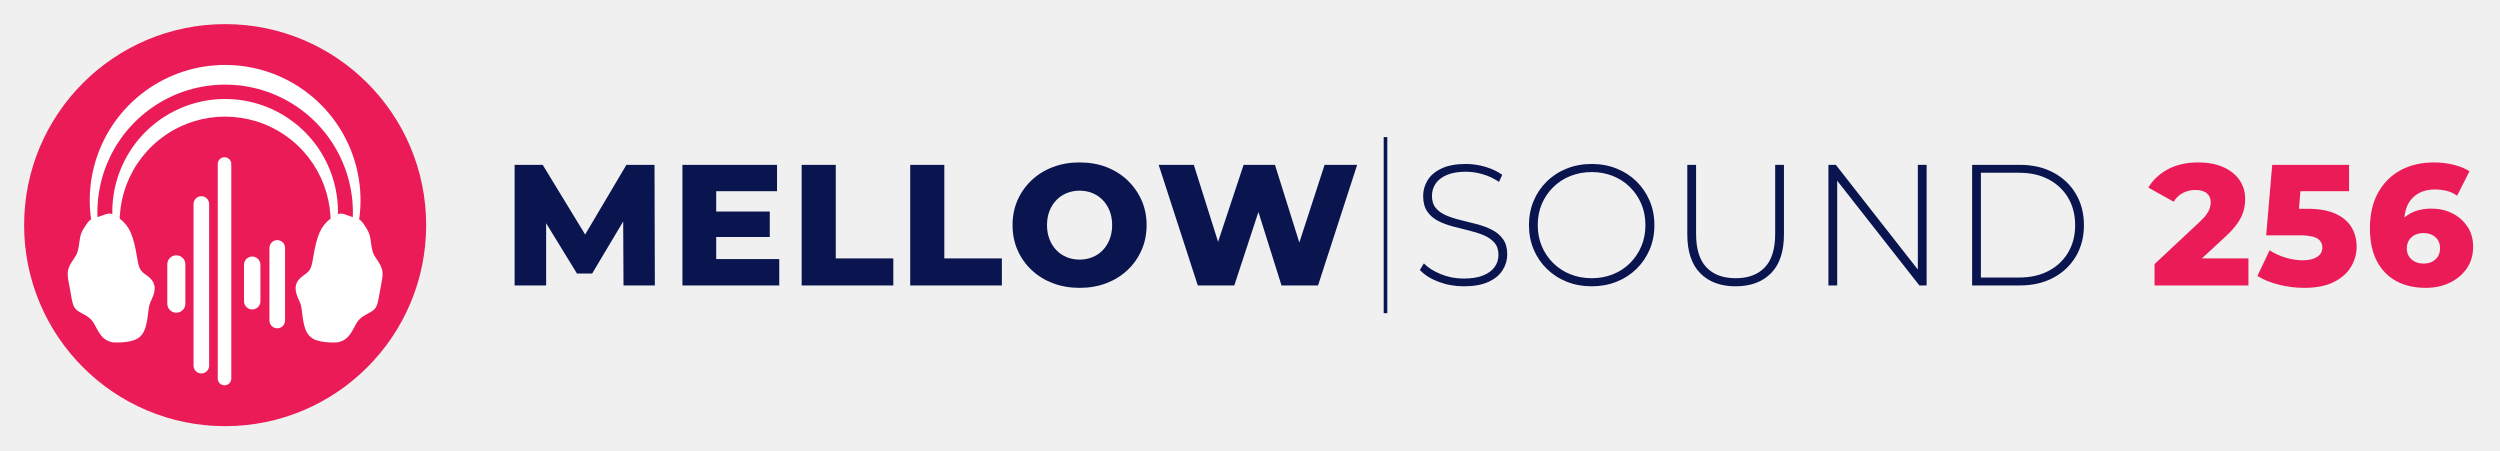
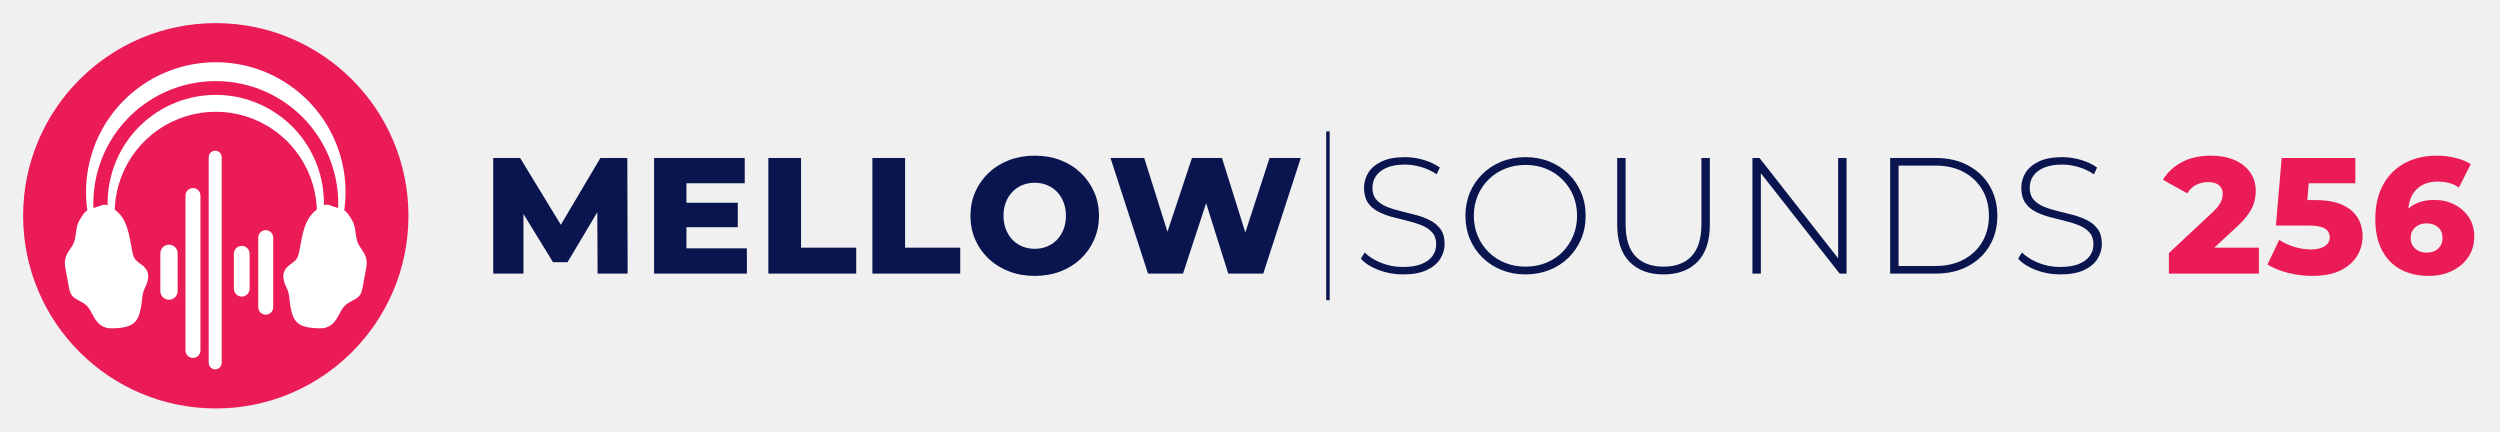
- <svg xmlns="http://www.w3.org/2000/svg" viewBox="-58.8 -123.3 6094.0 1097.6" width="6094" height="1097.6">
+ <svg xmlns="http://www.w3.org/2000/svg" viewBox="-58.8 -123.3 6358.2 1097.6" width="6358.2" height="1097.6">
  <g transform="translate(490 0)">
    <circle cx="0" cy="425.5" r="490" fill="#EB1B57" />
    <path fill="#FFFFFF" fill-rule="nonzero" d="M-312.85 470A330.0 330.0 0 1 1 312.85 470L302.08 470A311.4 311.4 0 1 0 -302.08 470Z M-260.88 480A275.0 275.0 0 1 1 260.88 480L249.66 480A257.2 257.2 0 1 0 -249.66 480Z M-276.7 710.7C-294.3 706.1 -303.0 697.5 -316.4 671.3C-323.9 656.6 -330.9 649.8 -346.9 641.6C-368.1 630.7 -370.5 626.9 -376.0 593.9C-377.6 584.3 -379.9 571.9 -381.0 566.4C-386.5 540.1 -384.6 530.4 -369.4 508.5C-359.9 494.8 -358.4 490.0 -354.6 462.0C-352.8 449.0 -350.6 442.9 -343.4 431.5C-332.2 413.5 -328.4 410.4 -313.2 406.4C-307.9 404.9 -300.1 402.4 -296.0 400.7C-281.0 394.7 -274.5 396.2 -257.0 409.6C-233.4 427.7 -223.7 449.4 -214.5 505.0C-210.0 532.1 -207.4 536.8 -191.0 548.1C-170.6 562.0 -166.6 579.7 -178.2 604.5C-185.2 619.4 -185.5 620.5 -188.0 642.6C-193.3 688.0 -203.6 703.0 -233.8 709.1C-246.4 711.6 -269.6 712.5 -276.7 710.7Z M276.7 710.7C269.6 712.5 246.4 711.6 233.8 709.1C203.6 703.0 193.3 688.0 188.0 642.6C185.5 620.5 185.2 619.4 178.2 604.5C166.6 579.7 170.6 562.0 191.0 548.1C207.4 536.8 210.0 532.1 214.5 505.0C223.7 449.4 233.4 427.7 257.0 409.6C274.5 396.2 281.0 394.7 296.0 400.7C300.1 402.4 307.9 404.9 313.2 406.4C328.4 410.4 332.2 413.5 343.4 431.5C350.6 442.9 352.8 449.0 354.6 462.0C358.4 490.0 359.9 494.8 369.4 508.5C384.6 530.4 386.5 540.1 381.0 566.4C379.9 571.9 377.6 584.3 376.0 593.9C370.5 626.9 368.1 630.7 346.9 641.6C330.9 649.8 323.9 656.6 316.4 671.3C303.0 697.5 294.3 706.1 276.7 710.7Z M-141.00 521.0A22.0 22.0 0 0 1 -97.00 521.0V617.0A22.0 22.0 0 0 1 -141.00 617.0Z M-77.00 374.0A19.0 19.0 0 0 1 -39.00 374.0V768.0A19.0 19.0 0 0 1 -77.00 768.0Z M-18.00 276.5A16.5 16.5 0 0 1 15.00 276.5V799.5A16.5 16.5 0 0 1 -18.00 799.5Z M46.00 522.0A20.0 20.0 0 0 1 86.00 522.0V611.0A20.0 20.0 0 0 1 46.00 611.0Z M108.00 481.0A19.0 19.0 0 0 1 146.00 481.0V658.0A19.0 19.0 0 0 1 108.00 658.0Z" />
  </g>
  <path fill="#0A1550" transform="translate(1166.2 572.5)" d="M29.4 0.0V-294.0H97.86L219.66 -94.08H183.54L301.98 -294.0H370.44L371.28 0.0H294.84L294.0 -177.66H307.02L218.4 -28.98H181.44L90.3 -177.66H106.26V0.0ZM438.48 0.0V-294.0H669.06V-229.74H520.8V-64.26H674.52V0.0ZM514.92 -118.02V-180.18H651.42V-118.02ZM729.12 0.0V-294.0H812.28V-65.94H952.56V0.0ZM993.72 0.0V-294.0H1076.88V-65.94H1217.16V0.0ZM1406.58 5.88Q1371.3 5.88 1341.48 -5.46Q1311.66 -16.8 1289.61 -37.59Q1267.56 -58.38 1255.38 -86.1Q1243.2 -113.82 1243.2 -147.0Q1243.2 -180.18 1255.38 -207.9Q1267.56 -235.62 1289.61 -256.41Q1311.66 -277.2 1341.48 -288.54Q1371.3 -299.88 1406.58 -299.88Q1442.28 -299.88 1471.89 -288.54Q1501.5 -277.2 1523.34 -256.41Q1545.18 -235.62 1557.57 -207.9Q1569.96 -180.18 1569.96 -147.0Q1569.96 -113.82 1557.57 -85.89Q1545.18 -57.96 1523.34 -37.38Q1501.5 -16.8 1471.89 -5.46Q1442.28 5.88 1406.58 5.88ZM1406.58 -63.0Q1423.38 -63.0 1437.87 -68.88Q1452.36 -74.76 1463.07 -85.89Q1473.78 -97.02 1479.87 -112.56Q1485.96 -128.1 1485.96 -147.0Q1485.96 -166.32 1479.87 -181.65Q1473.78 -196.98 1463.07 -208.11Q1452.36 -219.24 1437.87 -225.12Q1423.38 -231.0 1406.58 -231.0Q1389.78 -231.0 1375.29 -225.12Q1360.8 -219.24 1350.09 -208.11Q1339.38 -196.98 1333.29 -181.65Q1327.2 -166.32 1327.2 -147.0Q1327.2 -128.1 1333.29 -112.56Q1339.38 -97.02 1350.09 -85.89Q1360.8 -74.76 1375.29 -68.88Q1389.78 -63.0 1406.58 -63.0ZM1694.7 0.0 1599.36 -294.0H1685.04L1765.26 -39.48H1722L1806.42 -294.0H1882.86L1962.66 -39.48H1921.08L2003.82 -294.0H2083.2L1987.86 0.0H1898.82L1830.78 -216.3H1854.72L1783.74 0.0Z" />
  <rect x="3314.1" y="210.9" width="8.8" height="429.2" fill="#0A1550" />
-   <path fill="#0A1550" transform="translate(3380.9 572.5)" d="M128.52 2.1Q95.76 2.1 66.57 -9.03Q37.38 -20.16 21.42 -37.8L31.08 -53.76Q46.2 -38.22 72.45 -27.51Q98.7 -16.8 128.1 -16.8Q157.5 -16.8 176.19 -24.57Q194.88 -32.34 203.91 -45.36Q212.94 -58.38 212.94 -74.34Q212.94 -93.24 202.86 -104.58Q192.78 -115.92 176.4 -122.64Q160.02 -129.36 140.7 -133.98Q121.38 -138.6 101.64 -143.85Q81.9 -149.1 65.52 -157.5Q49.14 -165.9 39.27 -180.39Q29.4 -194.88 29.4 -217.98Q29.4 -238.98 40.32 -256.62Q51.24 -274.26 74.34 -285.18Q97.44 -296.1 133.56 -296.1Q157.92 -296.1 181.65 -288.96Q205.38 -281.82 222.18 -269.64L214.2 -252.42Q195.72 -265.02 174.51 -271.11Q153.3 -277.2 133.56 -277.2Q105.42 -277.2 86.94 -269.22Q68.46 -261.24 59.64 -248.01Q50.82 -234.78 50.82 -218.4Q50.82 -199.5 60.69 -188.16Q70.56 -176.82 86.94 -170.1Q103.32 -163.38 123.06 -158.76Q142.8 -154.14 162.12 -148.89Q181.44 -143.64 197.82 -135.24Q214.2 -126.84 224.28 -112.56Q234.36 -98.28 234.36 -75.6Q234.36 -55.02 223.02 -37.17Q211.68 -19.32 188.37 -8.61Q165.06 2.1 128.52 2.1ZM440.16 2.1Q407.4 2.1 379.47 -9.03Q351.54 -20.16 330.75 -40.53Q309.96 -60.9 298.62 -87.99Q287.28 -115.08 287.28 -147.0Q287.28 -178.92 298.62 -206.01Q309.96 -233.1 330.75 -253.47Q351.54 -273.84 379.47 -284.97Q407.4 -296.1 440.16 -296.1Q472.92 -296.1 500.85 -284.97Q528.78 -273.84 549.36 -253.68Q569.94 -233.52 581.49 -206.43Q593.04 -179.34 593.04 -147.0Q593.04 -114.66 581.49 -87.57Q569.94 -60.48 549.36 -40.32Q528.78 -20.16 500.85 -9.03Q472.92 2.1 440.16 2.1ZM440.16 -17.64Q468.3 -17.64 492.24 -27.3Q516.18 -36.96 533.82 -54.6Q551.46 -72.24 561.33 -95.76Q571.2 -119.28 571.2 -147.0Q571.2 -175.14 561.33 -198.45Q551.46 -221.76 533.82 -239.4Q516.18 -257.04 492.24 -266.7Q468.3 -276.36 440.16 -276.36Q412.02 -276.36 388.08 -266.7Q364.14 -257.04 346.29 -239.4Q328.44 -221.76 318.57 -198.45Q308.7 -175.14 308.7 -147.0Q308.7 -119.28 318.57 -95.76Q328.44 -72.24 346.29 -54.6Q364.14 -36.96 388.08 -27.3Q412.02 -17.64 440.16 -17.64ZM790.86 2.1Q736.26 2.1 704.76 -29.82Q673.26 -61.74 673.26 -124.74V-294.0H694.68V-125.58Q694.68 -70.56 719.88 -44.1Q745.08 -17.64 791.28 -17.64Q837.06 -17.64 862.26 -44.1Q887.46 -70.56 887.46 -125.58V-294.0H908.88V-124.74Q908.88 -61.74 877.38 -29.82Q845.88 2.1 790.86 2.1ZM1017.24 0.0V-294.0H1035.3L1244.88 -26.46H1235.22V-294.0H1256.64V0.0H1239.0L1029.0 -267.54H1038.66V0.0ZM1367.52 0.0V-294.0H1483.86Q1530.48 -294.0 1565.76 -275.1Q1601.04 -256.2 1620.57 -223.02Q1640.1 -189.84 1640.1 -147.0Q1640.1 -104.16 1620.57 -70.98Q1601.04 -37.8 1565.76 -18.9Q1530.48 0.0 1483.86 0.0ZM1388.94 -19.32H1482.18Q1523.76 -19.32 1554.42 -35.7Q1585.08 -52.08 1601.88 -80.85Q1618.68 -109.62 1618.68 -147.0Q1618.68 -184.38 1601.88 -213.15Q1585.08 -241.92 1554.42 -258.3Q1523.76 -274.68 1482.18 -274.68H1388.94Z" />
-   <path fill="#EB1B57" transform="translate(5180.5 572.5)" d="M12.6 0.0V-52.08L122.64 -154.98Q134.4 -165.9 140.07 -174.3Q145.74 -182.7 147.63 -189.63Q149.52 -196.56 149.52 -202.44Q149.52 -216.72 140.07 -224.7Q130.62 -232.68 111.72 -232.68Q95.76 -232.68 81.9 -225.54Q68.04 -218.4 59.22 -204.12L-2.52 -238.56Q13.86 -266.28 44.94 -283.08Q76.02 -299.88 119.28 -299.88Q153.3 -299.88 178.92 -288.96Q204.54 -278.04 219.03 -257.88Q233.52 -237.72 233.52 -210.42Q233.52 -196.14 229.74 -182.07Q225.96 -168.0 215.25 -152.25Q204.54 -136.5 183.54 -117.18L96.18 -36.54L82.32 -65.94H241.5V0.0ZM377.16 5.88Q346.92 5.88 316.26 -1.68Q285.6 -9.24 263.34 -23.1L293.16 -85.68Q311.22 -73.92 332.43 -67.62Q353.64 -61.32 374.64 -61.32Q395.64 -61.32 408.66 -69.51Q421.68 -77.7 421.68 -92.4Q421.68 -101.22 416.64 -108.15Q411.6 -115.08 399.42 -118.65Q387.24 -122.22 364.56 -122.22H284.76L299.46 -294.0H486.78V-229.74H328.86L371.28 -266.28L361.62 -150.36L319.2 -186.9H384.3Q427.98 -186.9 454.44 -174.51Q480.9 -162.12 493.08 -141.33Q505.26 -120.54 505.26 -94.5Q505.26 -68.46 491.61 -45.57Q477.96 -22.68 449.82 -8.4Q421.68 5.88 377.16 5.88ZM673.68 5.88Q632.52 5.88 602.07 -10.5Q571.62 -26.88 554.61 -59.22Q537.6 -91.56 537.6 -139.02Q537.6 -190.26 557.55 -226.17Q577.5 -262.08 612.57 -280.98Q647.64 -299.88 693.84 -299.88Q718.62 -299.88 741.51 -294.21Q764.4 -288.54 780.36 -278.46L750.12 -218.82Q737.52 -227.64 723.87 -230.79Q710.22 -233.94 695.94 -233.94Q661.92 -233.94 641.55 -213.36Q621.18 -192.78 621.18 -153.3Q621.18 -146.16 621.39 -138.39Q621.6 -130.62 622.86 -122.64L601.86 -139.86Q610.26 -155.4 622.23 -165.9Q634.2 -176.4 650.79 -181.86Q667.38 -187.32 687.96 -187.32Q715.68 -187.32 738.57 -175.77Q761.46 -164.22 775.32 -143.43Q789.18 -122.64 789.18 -94.5Q789.18 -63.84 773.64 -41.37Q758.1 -18.9 732.06 -6.51Q706.02 5.88 673.68 5.88ZM668.64 -53.34Q680.4 -53.34 689.43 -57.96Q698.46 -62.58 703.5 -70.98Q708.54 -79.38 708.54 -90.72Q708.54 -107.52 697.41 -117.6Q686.28 -127.68 668.22 -127.68Q656.04 -127.68 647.01 -123.06Q637.98 -118.44 632.73 -110.04Q627.48 -101.64 627.48 -90.3Q627.48 -79.38 632.52 -71.19Q637.56 -63.0 646.8 -58.17Q656.04 -53.34 668.64 -53.34Z" />
+   <path fill="#0A1550" transform="translate(3380.9 572.5)" d="M128.52 2.1Q95.76 2.1 66.57 -9.03Q37.38 -20.16 21.42 -37.8L31.08 -53.76Q46.2 -38.22 72.45 -27.51Q98.7 -16.8 128.1 -16.8Q157.5 -16.8 176.19 -24.57Q194.88 -32.34 203.91 -45.36Q212.94 -58.38 212.94 -74.34Q212.94 -93.24 202.86 -104.58Q192.78 -115.92 176.4 -122.64Q160.02 -129.36 140.7 -133.98Q121.38 -138.6 101.64 -143.85Q81.9 -149.1 65.52 -157.5Q49.14 -165.9 39.27 -180.39Q29.4 -194.88 29.4 -217.98Q29.4 -238.98 40.32 -256.62Q51.24 -274.26 74.34 -285.18Q97.44 -296.1 133.56 -296.1Q157.92 -296.1 181.65 -288.96Q205.38 -281.82 222.18 -269.64L214.2 -252.42Q195.72 -265.02 174.51 -271.11Q153.3 -277.2 133.56 -277.2Q105.42 -277.2 86.94 -269.22Q68.46 -261.24 59.64 -248.01Q50.82 -234.78 50.82 -218.4Q50.82 -199.5 60.69 -188.16Q70.56 -176.82 86.94 -170.1Q103.32 -163.38 123.06 -158.76Q142.8 -154.14 162.12 -148.89Q181.44 -143.64 197.82 -135.24Q214.2 -126.84 224.28 -112.56Q234.36 -98.28 234.36 -75.6Q234.36 -55.02 223.02 -37.17Q211.68 -19.32 188.37 -8.61Q165.06 2.1 128.52 2.1ZM440.16 2.1Q407.4 2.1 379.47 -9.03Q351.54 -20.16 330.75 -40.53Q309.96 -60.9 298.62 -87.99Q287.28 -115.08 287.28 -147.0Q287.28 -178.92 298.62 -206.01Q309.96 -233.1 330.75 -253.47Q351.54 -273.84 379.47 -284.97Q407.4 -296.1 440.16 -296.1Q472.92 -296.1 500.85 -284.97Q528.78 -273.84 549.36 -253.68Q569.94 -233.52 581.49 -206.43Q593.04 -179.34 593.04 -147.0Q593.04 -114.66 581.49 -87.57Q569.94 -60.48 549.36 -40.32Q528.78 -20.16 500.85 -9.03Q472.92 2.1 440.16 2.1ZM440.16 -17.64Q468.3 -17.64 492.24 -27.3Q516.18 -36.96 533.82 -54.6Q551.46 -72.24 561.33 -95.76Q571.2 -119.28 571.2 -147.0Q571.2 -175.14 561.33 -198.45Q551.46 -221.76 533.82 -239.4Q516.18 -257.04 492.24 -266.7Q468.3 -276.36 440.16 -276.36Q412.02 -276.36 388.08 -266.7Q364.14 -257.04 346.29 -239.4Q328.44 -221.76 318.57 -198.45Q308.7 -175.14 308.7 -147.0Q308.7 -119.28 318.57 -95.76Q328.44 -72.24 346.29 -54.6Q364.14 -36.96 388.08 -27.3Q412.02 -17.64 440.16 -17.64ZM790.86 2.1Q736.26 2.1 704.76 -29.82Q673.26 -61.74 673.26 -124.74V-294.0H694.68V-125.58Q694.68 -70.56 719.88 -44.1Q745.08 -17.64 791.28 -17.64Q837.06 -17.64 862.26 -44.1Q887.46 -70.56 887.46 -125.58V-294.0H908.88V-124.74Q908.88 -61.74 877.38 -29.82Q845.88 2.1 790.86 2.1ZM1017.24 0.0V-294.0H1035.3L1244.88 -26.46H1235.22V-294.0H1256.64V0.0H1239.0L1029.0 -267.54H1038.66V0.0ZM1367.52 0.0V-294.0H1483.86Q1530.48 -294.0 1565.76 -275.1Q1601.04 -256.2 1620.57 -223.02Q1640.1 -189.84 1640.1 -147.0Q1640.1 -104.16 1620.57 -70.98Q1601.04 -37.8 1565.76 -18.9Q1530.48 0.0 1483.86 0.0ZM1388.94 -19.32H1482.18Q1523.76 -19.32 1554.42 -35.7Q1585.08 -52.08 1601.88 -80.85Q1618.68 -109.62 1618.68 -147.0Q1618.68 -184.38 1601.88 -213.15Q1585.08 -241.92 1554.42 -258.3Q1523.76 -274.68 1482.18 -274.68H1388.94ZM1800.12 2.1Q1767.36 2.1 1738.17 -9.03Q1708.98 -20.16 1693.02 -37.8L1702.68 -53.76Q1717.8 -38.22 1744.05 -27.51Q1770.3 -16.8 1799.7 -16.8Q1829.1 -16.8 1847.79 -24.57Q1866.48 -32.34 1875.51 -45.36Q1884.54 -58.38 1884.54 -74.34Q1884.54 -93.24 1874.46 -104.58Q1864.38 -115.92 1848.0 -122.64Q1831.62 -129.36 1812.3 -133.98Q1792.98 -138.6 1773.24 -143.85Q1753.5 -149.1 1737.12 -157.5Q1720.74 -165.9 1710.87 -180.39Q1701.0 -194.88 1701.0 -217.98Q1701.0 -238.98 1711.92 -256.62Q1722.84 -274.26 1745.94 -285.18Q1769.04 -296.1 1805.16 -296.1Q1829.52 -296.1 1853.25 -288.96Q1876.98 -281.82 1893.78 -269.64L1885.8 -252.42Q1867.32 -265.02 1846.11 -271.11Q1824.9 -277.2 1805.16 -277.2Q1777.02 -277.2 1758.54 -269.22Q1740.06 -261.24 1731.24 -248.01Q1722.42 -234.78 1722.42 -218.4Q1722.42 -199.5 1732.29 -188.16Q1742.16 -176.82 1758.54 -170.1Q1774.92 -163.38 1794.66 -158.76Q1814.4 -154.14 1833.72 -148.89Q1853.04 -143.64 1869.42 -135.24Q1885.8 -126.84 1895.88 -112.56Q1905.96 -98.28 1905.96 -75.6Q1905.96 -55.02 1894.62 -37.17Q1883.28 -19.32 1859.97 -8.61Q1836.66 2.1 1800.12 2.1Z" />
+   <path fill="#EB1B57" transform="translate(5444.7 572.5)" d="M12.6 0.0V-52.08L122.64 -154.98Q134.4 -165.9 140.07 -174.3Q145.74 -182.7 147.63 -189.63Q149.52 -196.56 149.52 -202.44Q149.52 -216.72 140.07 -224.7Q130.62 -232.68 111.72 -232.68Q95.76 -232.68 81.9 -225.54Q68.04 -218.4 59.22 -204.12L-2.52 -238.56Q13.86 -266.28 44.94 -283.08Q76.02 -299.88 119.28 -299.88Q153.3 -299.88 178.92 -288.96Q204.54 -278.04 219.03 -257.88Q233.52 -237.72 233.52 -210.42Q233.52 -196.14 229.74 -182.07Q225.96 -168.0 215.25 -152.25Q204.54 -136.5 183.54 -117.18L96.18 -36.54L82.32 -65.94H241.5V0.0ZM377.16 5.88Q346.92 5.88 316.26 -1.68Q285.6 -9.24 263.34 -23.1L293.16 -85.68Q311.22 -73.92 332.43 -67.62Q353.64 -61.32 374.64 -61.32Q395.64 -61.32 408.66 -69.51Q421.68 -77.7 421.68 -92.4Q421.68 -101.22 416.64 -108.15Q411.6 -115.08 399.42 -118.65Q387.24 -122.22 364.56 -122.22H284.76L299.46 -294.0H486.78V-229.74H328.86L371.28 -266.28L361.62 -150.36L319.2 -186.9H384.3Q427.98 -186.9 454.44 -174.51Q480.9 -162.12 493.08 -141.33Q505.26 -120.54 505.26 -94.5Q505.26 -68.46 491.61 -45.57Q477.96 -22.68 449.82 -8.4Q421.68 5.88 377.16 5.88ZM673.68 5.88Q632.52 5.88 602.07 -10.5Q571.62 -26.88 554.61 -59.22Q537.6 -91.56 537.6 -139.02Q537.6 -190.26 557.55 -226.17Q577.5 -262.08 612.57 -280.98Q647.64 -299.88 693.84 -299.88Q718.62 -299.88 741.51 -294.21Q764.4 -288.54 780.36 -278.46L750.12 -218.82Q737.52 -227.64 723.87 -230.79Q710.22 -233.94 695.94 -233.94Q661.92 -233.94 641.55 -213.36Q621.18 -192.78 621.18 -153.3Q621.18 -146.16 621.39 -138.39Q621.6 -130.62 622.86 -122.64L601.86 -139.86Q610.26 -155.4 622.23 -165.9Q634.2 -176.4 650.79 -181.86Q667.38 -187.32 687.96 -187.32Q715.68 -187.32 738.57 -175.77Q761.46 -164.22 775.32 -143.43Q789.18 -122.64 789.18 -94.5Q789.18 -63.84 773.64 -41.37Q758.1 -18.9 732.06 -6.51Q706.02 5.88 673.68 5.88ZM668.64 -53.34Q680.4 -53.34 689.43 -57.96Q698.46 -62.58 703.5 -70.98Q708.54 -79.38 708.54 -90.72Q708.54 -107.52 697.41 -117.6Q686.28 -127.68 668.22 -127.68Q656.04 -127.68 647.01 -123.06Q637.98 -118.44 632.73 -110.04Q627.48 -101.64 627.48 -90.3Q627.48 -79.38 632.52 -71.19Q637.56 -63.0 646.8 -58.17Q656.04 -53.34 668.64 -53.34Z" />
</svg>
